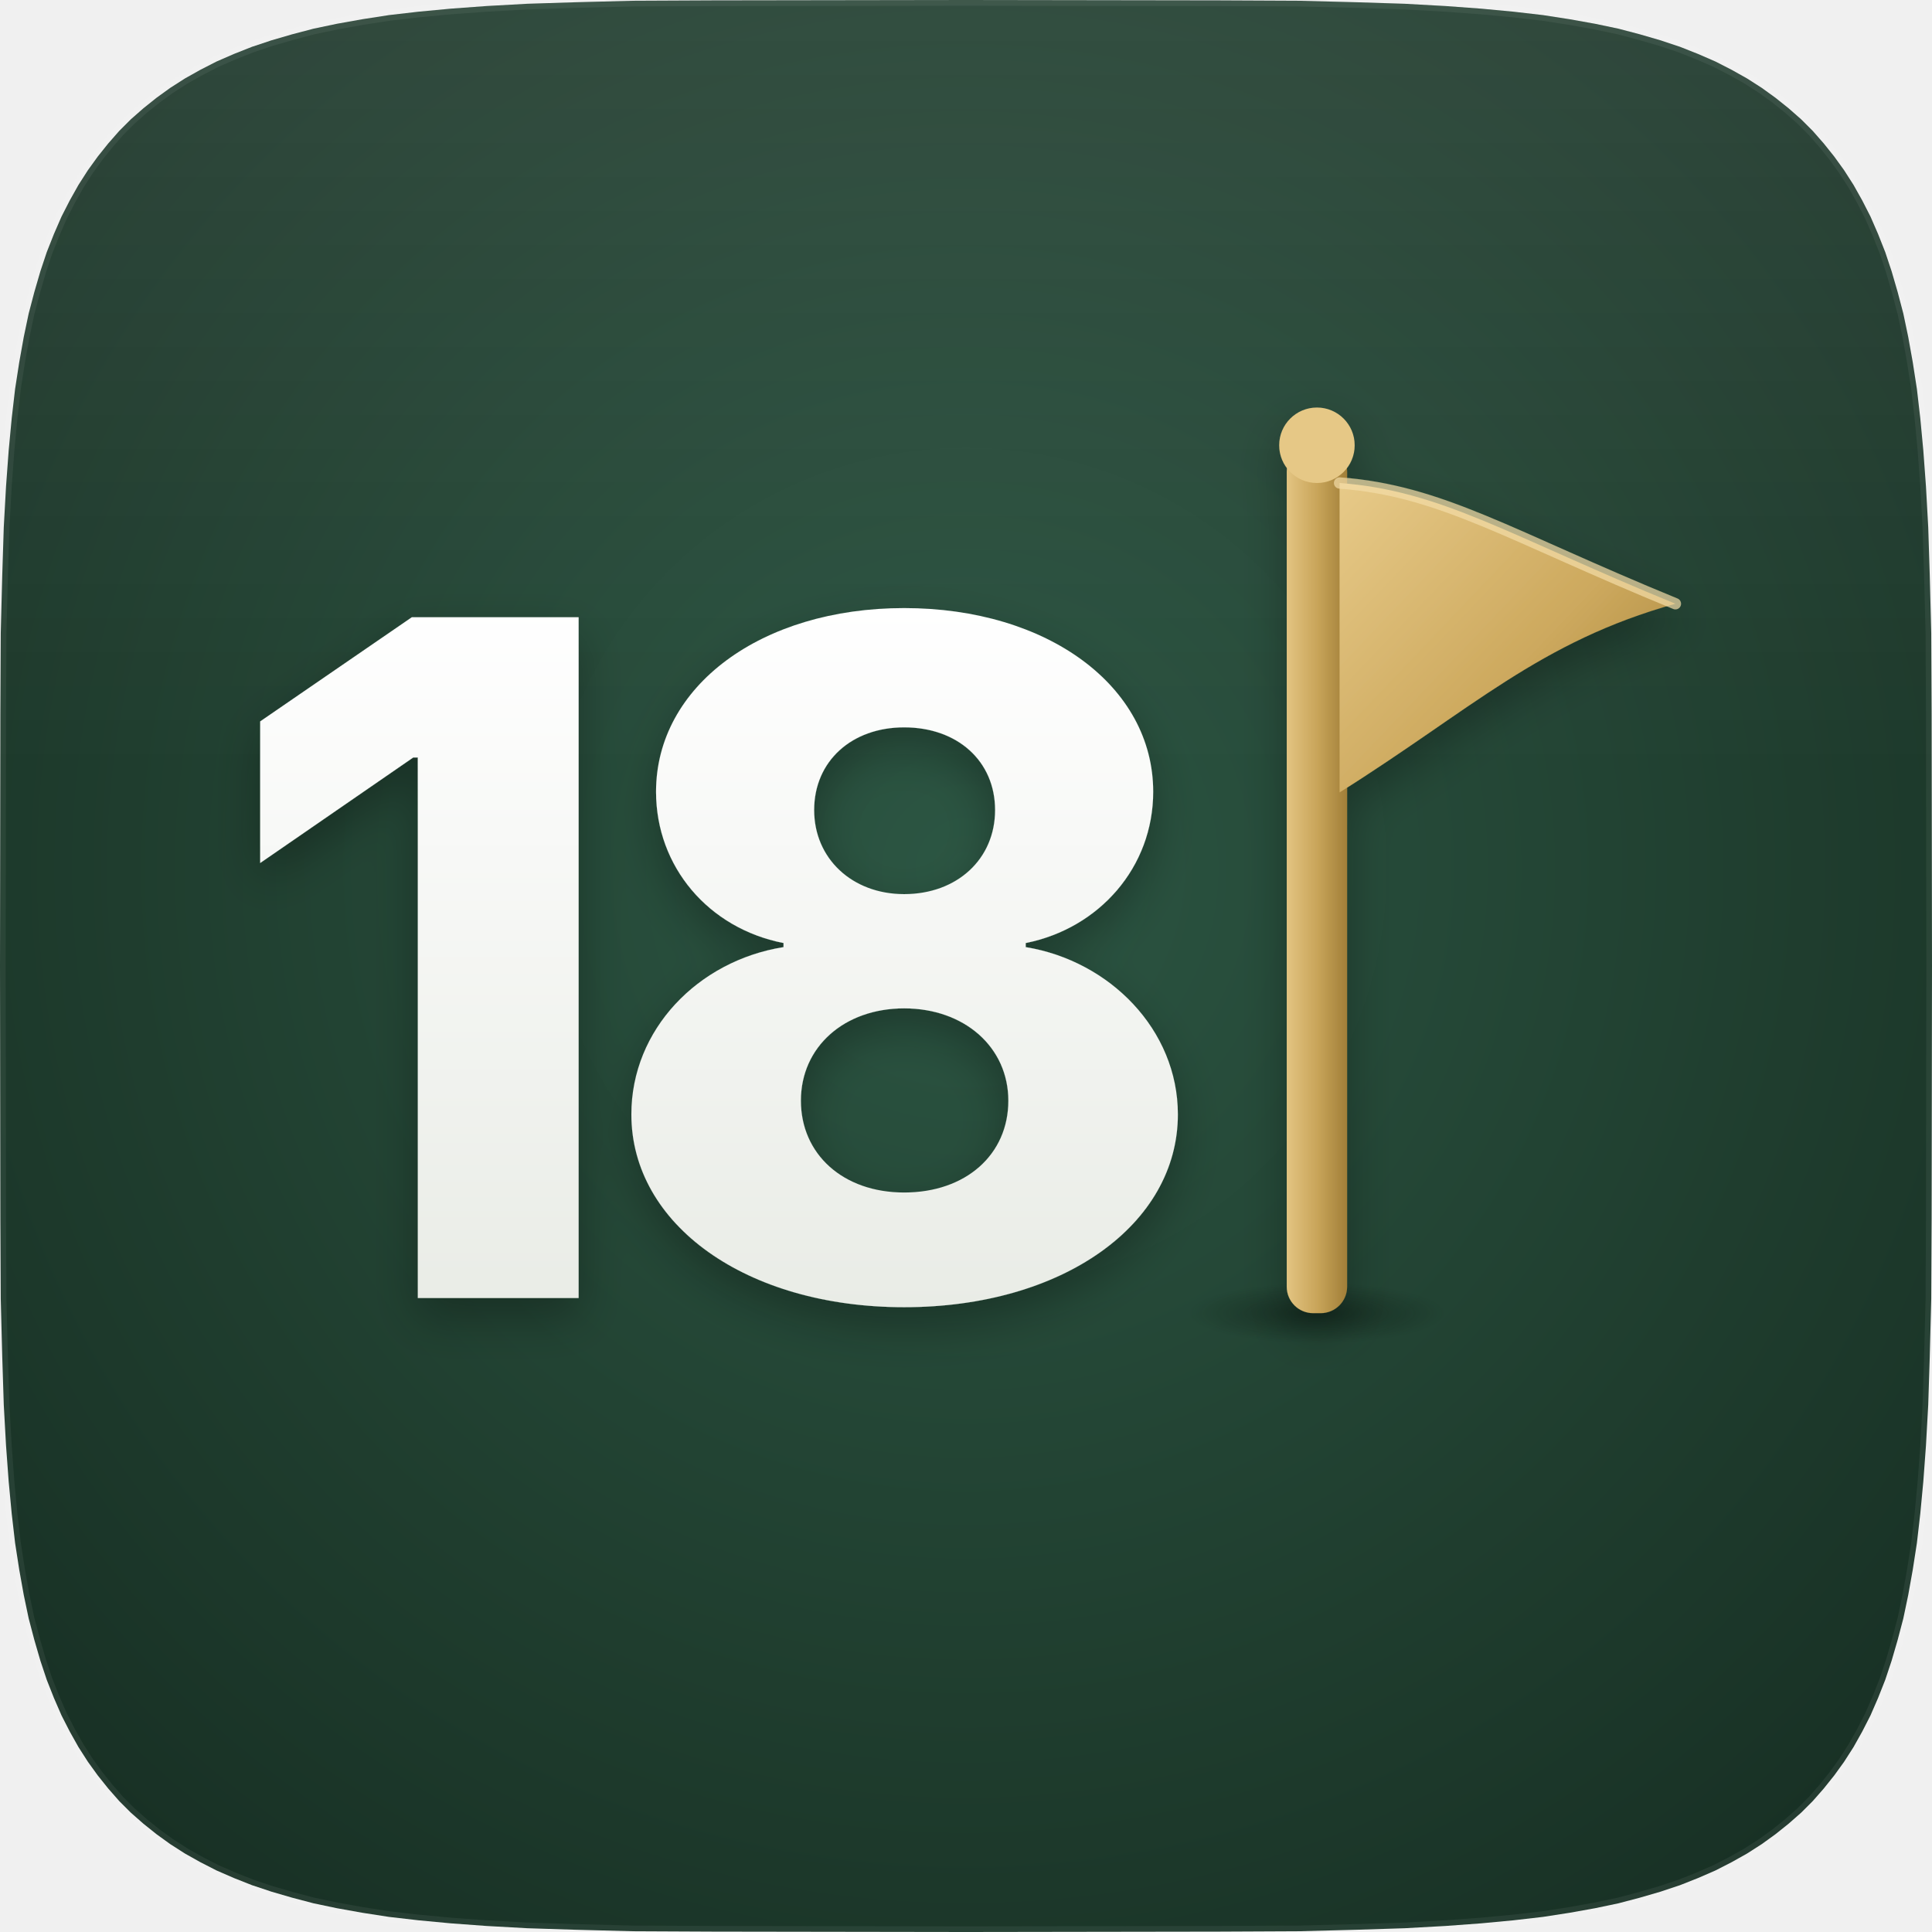
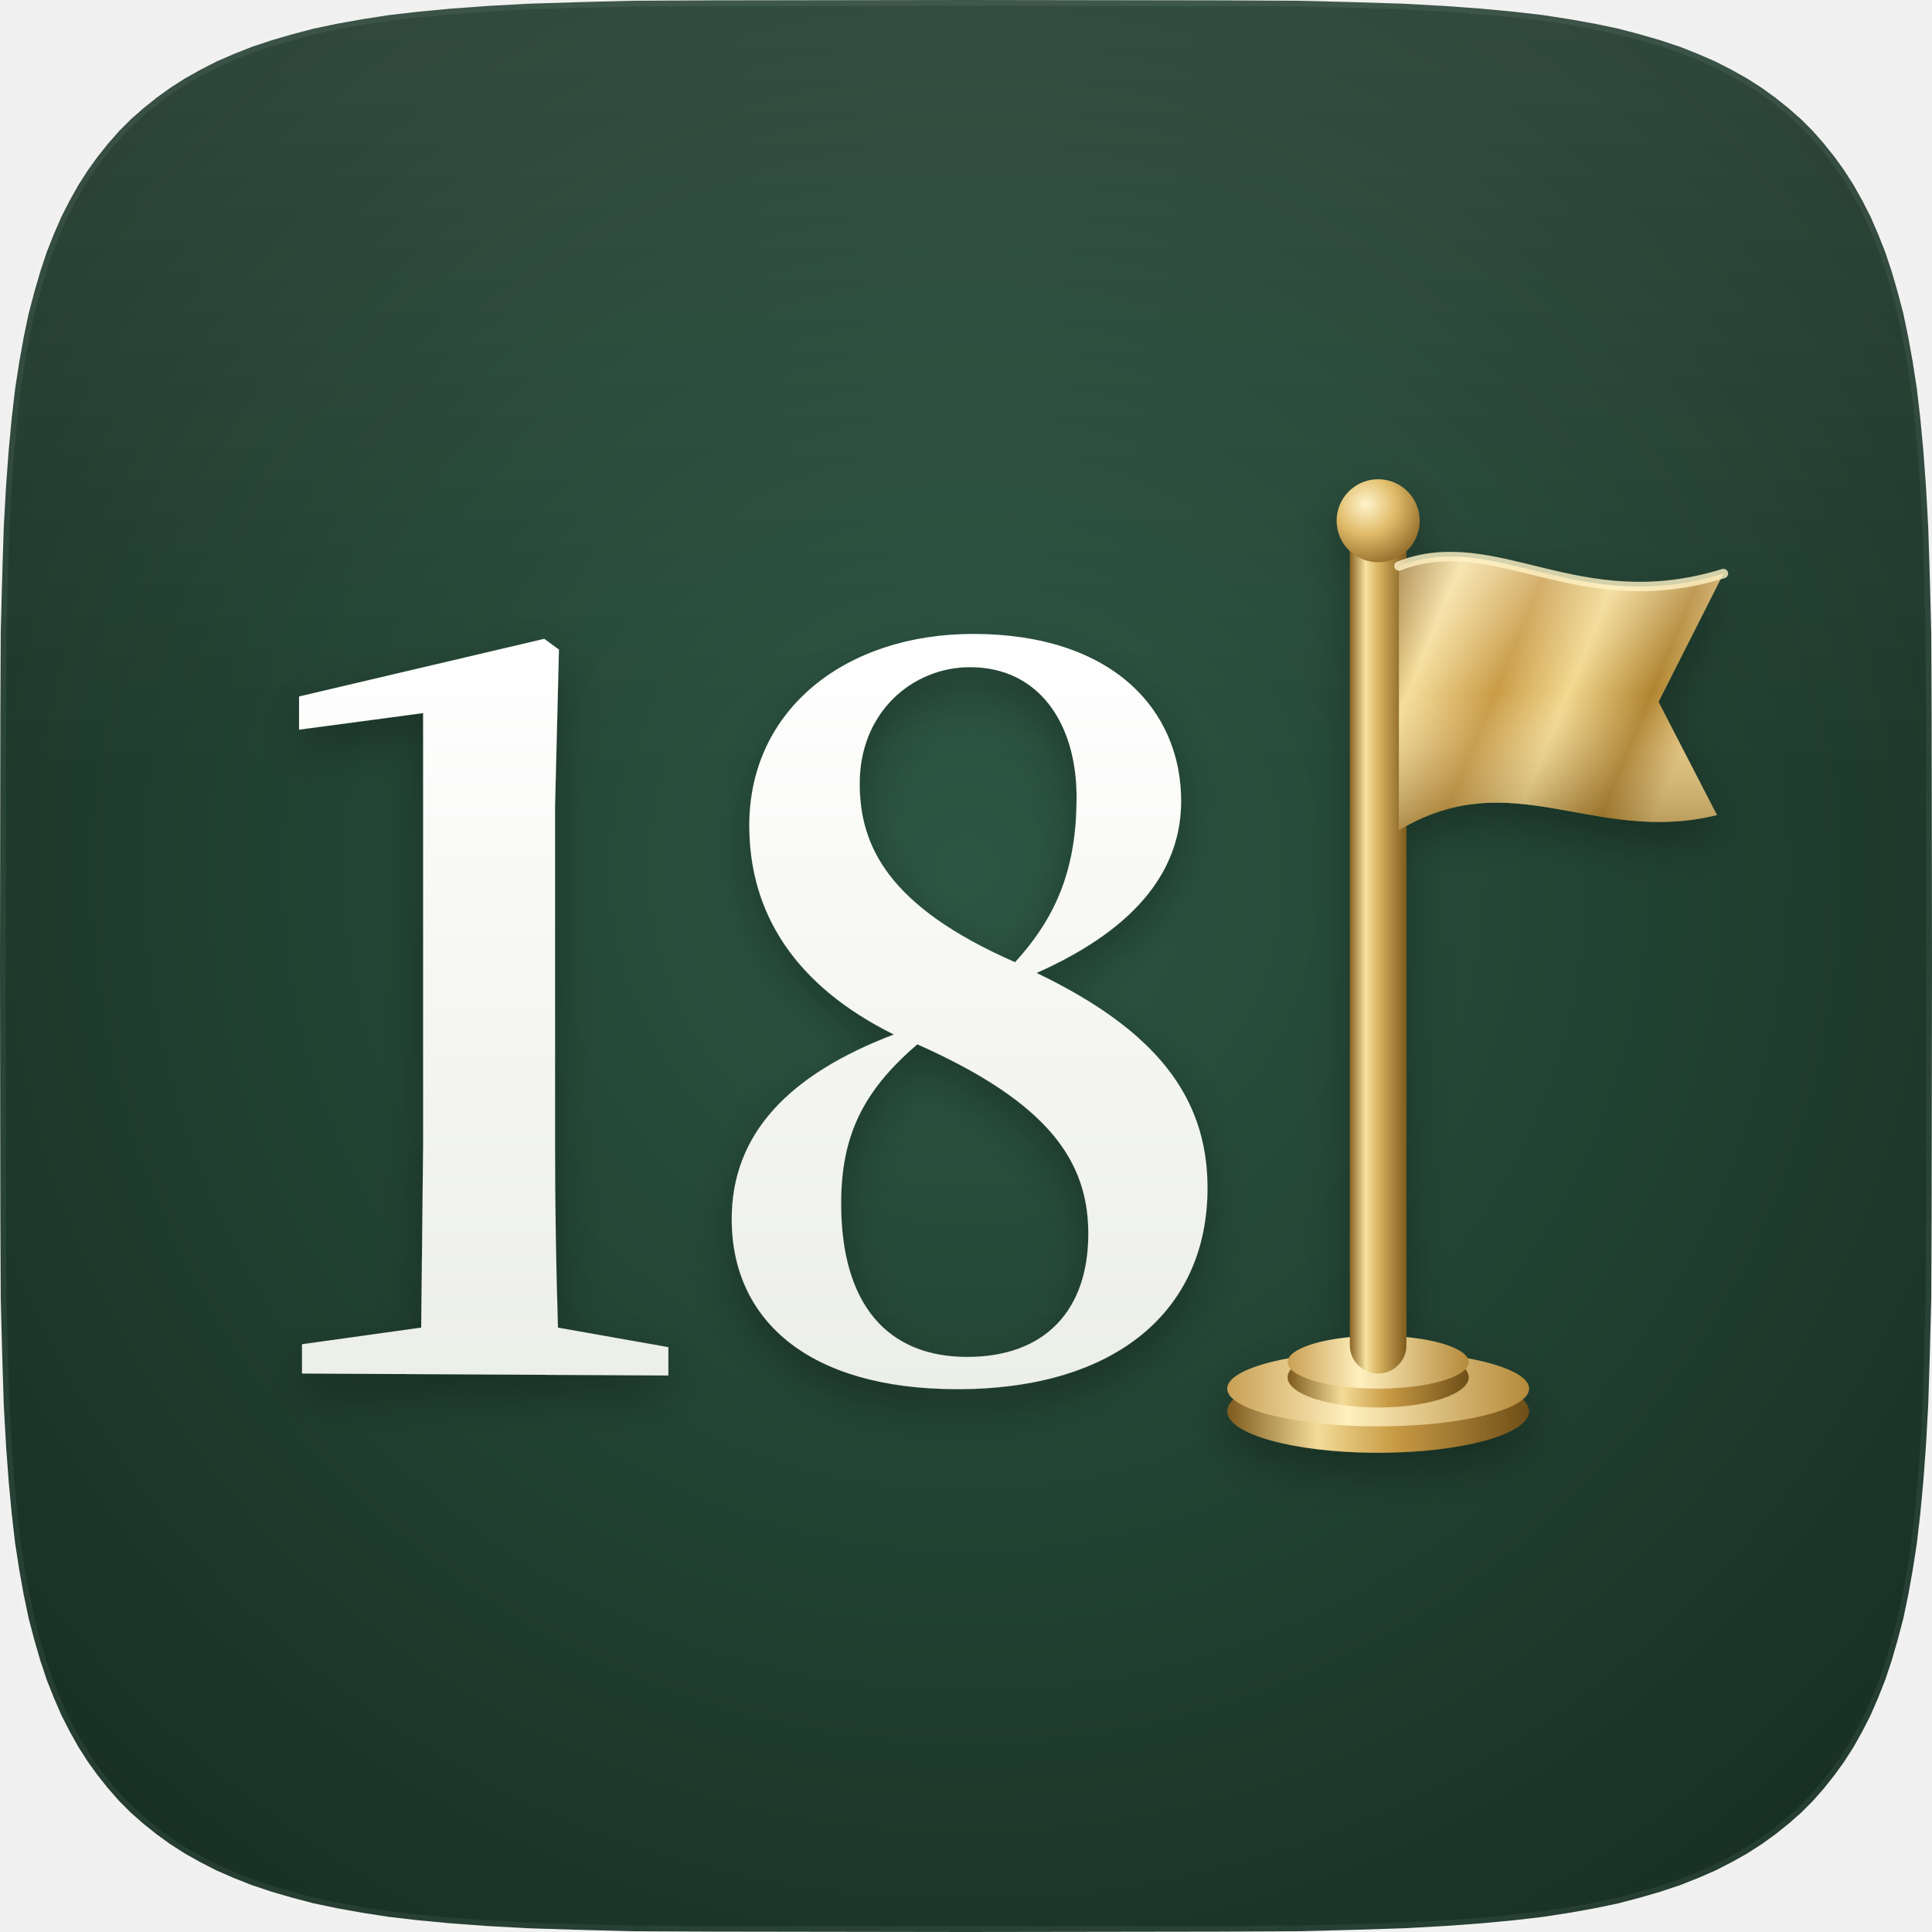
<svg xmlns="http://www.w3.org/2000/svg" width="512" height="512" viewBox="0 0 512 512">
  <defs>
    <radialGradient id="bg" cx="50%" cy="45%" r="72%">
      <stop offset="0" stop-color="#2C5643" />
      <stop offset=".6" stop-color="#1F3D2E" />
      <stop offset="1" stop-color="#162D22" />
    </radialGradient>
    <linearGradient id="tx" x1="0" y1="0" x2="0" y2="1">
      <stop offset="0" stop-color="#FFFFFF" />
-       <stop offset="1" stop-color="#E9ECE6" />
+       <stop offset="1" stop-color="#ECEEE8" />
    </linearGradient>
-     <linearGradient id="pole" gradientUnits="userSpaceOnUse" x1="364" y1="0" x2="382" y2="0">
-       <stop offset="0" stop-color="#E6C886" />
-       <stop offset=".5" stop-color="#C9A55A" />
-       <stop offset="1" stop-color="#9C7A34" />
+     <linearGradient id="pole" x1="0" y1="0" x2="1" y2="0">
+       <stop offset="0" stop-color="#8A6424" />
+       <stop offset=".28" stop-color="#F7E3A3" />
+       <stop offset=".5" stop-color="#D9B460" />
+       <stop offset="1" stop-color="#7E5A1E" />
    </linearGradient>
-     <linearGradient id="flag" gradientUnits="userSpaceOnUse" x1="378" y1="120" x2="462" y2="200">
-       <stop offset="0" stop-color="#E8CB8A" />
-       <stop offset=".6" stop-color="#CDA95E" />
-       <stop offset="1" stop-color="#A9863C" />
+     <linearGradient id="flag" x1="0" y1="0" x2="1" y2=".35">
+       <stop offset="0" stop-color="#9A7128" />
+       <stop offset=".18" stop-color="#F5DE9C" />
+       <stop offset=".42" stop-color="#C99B45" />
+       <stop offset=".62" stop-color="#F2D88F" />
+       <stop offset=".85" stop-color="#B0842F" />
+       <stop offset="1" stop-color="#E6C77E" />
    </linearGradient>
-     <radialGradient id="cup" cx="50%" cy="50%" r="50%">
-       <stop offset="0" stop-color="#0B1A12" stop-opacity=".55" />
-       <stop offset="1" stop-color="#0B1A12" stop-opacity="0" />
+     <linearGradient id="fshade" x1="0" y1="0" x2="0" y2="1">
+       <stop offset="0" stop-color="#fff" stop-opacity=".25" />
+       <stop offset=".5" stop-color="#fff" stop-opacity="0" />
+       <stop offset="1" stop-color="#5a3d0c" stop-opacity=".35" />
+     </linearGradient>
+     <radialGradient id="knob" cx=".35" cy=".3" r=".8">
+       <stop offset="0" stop-color="#FFF4CC" />
+       <stop offset=".45" stop-color="#E0BC6A" />
+       <stop offset="1" stop-color="#8A6424" />
    </radialGradient>
+     <linearGradient id="disk" x1="0" y1="0" x2="1" y2="0">
+       <stop offset="0" stop-color="#7E5A1E" />
+       <stop offset=".3" stop-color="#F3DC98" />
+       <stop offset=".55" stop-color="#C99B45" />
+       <stop offset="1" stop-color="#6E4E18" />
+     </linearGradient>
+     <linearGradient id="disktop" x1="0" y1="0" x2="1" y2="0">
+       <stop offset="0" stop-color="#C9A055" />
+       <stop offset=".4" stop-color="#FFF0BE" />
+       <stop offset="1" stop-color="#B58A3A" />
+     </linearGradient>
    <linearGradient id="hl" x1="0" y1="0" x2="0" y2="1">
      <stop offset="0" stop-color="#fff" stop-opacity=".09" />
      <stop offset=".4" stop-color="#fff" stop-opacity="0" />
    </linearGradient>
    <filter id="sh" x="-20%" y="-20%" width="140%" height="140%">
      <feDropShadow dx="0" dy="5" stdDeviation="6" flood-color="#000" flood-opacity=".28" />
    </filter>
    <clipPath id="c">
      <path d="M512.0 256.0 L511.9 322.9 L511.8 344.2 L511.4 359.7 L511.0 372.3 L510.4 383.1 L509.7 392.6 L508.9 401.1 L508.0 408.9 L506.9 416.0 L505.7 422.7 L504.4 428.9 L502.9 434.6 L501.3 440.1 L499.6 445.2 L497.7 450.0 L495.7 454.6 L493.5 458.9 L491.2 463.0 L488.7 466.9 L486.1 470.5 L483.3 474.0 L480.4 477.3 L477.3 480.4 L474.0 483.3 L470.5 486.1 L466.9 488.7 L463.0 491.2 L458.9 493.5 L454.6 495.7 L450.0 497.7 L445.2 499.6 L440.1 501.3 L434.6 502.9 L428.9 504.4 L422.7 505.7 L416.0 506.9 L408.9 508.0 L401.1 508.9 L392.6 509.7 L383.1 510.4 L372.3 511.0 L359.7 511.4 L344.2 511.8 L322.9 511.9 L256.0 512.0 L189.1 511.9 L167.8 511.8 L152.3 511.4 L139.7 511.0 L128.9 510.4 L119.4 509.7 L110.9 508.9 L103.1 508.0 L96.0 506.9 L89.3 505.7 L83.1 504.4 L77.4 502.9 L71.9 501.3 L66.8 499.6 L62.0 497.7 L57.4 495.7 L53.1 493.5 L49.0 491.2 L45.1 488.7 L41.5 486.1 L38.0 483.3 L34.7 480.4 L31.6 477.3 L28.7 474.0 L25.9 470.5 L23.3 466.9 L20.8 463.0 L18.5 458.9 L16.3 454.6 L14.3 450.0 L12.4 445.2 L10.7 440.1 L9.1 434.6 L7.6 428.9 L6.3 422.7 L5.1 416.0 L4.0 408.9 L3.1 401.1 L2.3 392.6 L1.6 383.1 L1.0 372.3 L0.6 359.7 L0.2 344.2 L0.1 322.9 L0.0 256.0 L0.1 189.1 L0.2 167.8 L0.6 152.3 L1.0 139.7 L1.6 128.9 L2.3 119.4 L3.1 110.9 L4.0 103.1 L5.1 96.0 L6.3 89.3 L7.6 83.1 L9.1 77.4 L10.7 71.9 L12.4 66.8 L14.3 62.0 L16.3 57.4 L18.5 53.1 L20.8 49.0 L23.3 45.1 L25.9 41.5 L28.7 38.0 L31.6 34.7 L34.7 31.6 L38.0 28.7 L41.5 25.9 L45.1 23.3 L49.0 20.8 L53.1 18.5 L57.4 16.3 L62.0 14.3 L66.8 12.4 L71.9 10.7 L77.4 9.1 L83.1 7.6 L89.3 6.3 L96.0 5.1 L103.1 4.0 L110.9 3.1 L119.4 2.3 L128.9 1.6 L139.7 1.0 L152.3 0.6 L167.8 0.2 L189.1 0.1 L256.0 0.0 L322.9 0.1 L344.2 0.2 L359.7 0.6 L372.3 1.0 L383.1 1.6 L392.6 2.3 L401.1 3.1 L408.9 4.0 L416.0 5.1 L422.7 6.3 L428.9 7.6 L434.6 9.1 L440.1 10.7 L445.2 12.4 L450.0 14.3 L454.6 16.3 L458.9 18.5 L463.0 20.8 L466.9 23.3 L470.5 25.9 L474.0 28.7 L477.3 31.6 L480.4 34.7 L483.3 38.0 L486.1 41.5 L488.7 45.1 L491.2 49.0 L493.5 53.1 L495.7 57.4 L497.7 62.0 L499.6 66.8 L501.3 71.9 L502.9 77.4 L504.4 83.1 L505.7 89.3 L506.9 96.0 L508.0 103.1 L508.9 110.9 L509.7 119.4 L510.4 128.9 L511.0 139.7 L511.4 152.3 L511.8 167.8 L511.9 189.1Z" />
    </clipPath>
  </defs>
  <g clip-path="url(#c)">
    <rect width="512" height="512" fill="url(#bg)" />
    <rect width="512" height="512" fill="url(#hl)" />
-     <g transform="translate(-24 6)">
-       <path d="M177.344 157.57H133.145L92.941 185.18V222.719L133.508 194.746H134.719V338.0H177.344ZM263.613 340.422C305.633 340.422 336.148 318.504 336.148 289.32C336.148 266.918 318.105 248.633 295.824 245.0V243.91C315.32 240.035 329.609 223.809 329.609 203.828C329.609 175.855 301.637 155.148 263.613 155.148C225.711 155.148 197.859 175.855 197.859 203.828C197.859 223.688 211.785 240.035 231.645 243.91V245.0C208.879 248.633 191.32 266.918 191.32 289.32C191.32 318.504 221.715 340.422 263.613 340.422ZM263.613 310.027C247.387 310.027 236.246 299.855 236.246 285.688C236.246 271.398 247.75 261.227 263.613 261.227C279.598 261.227 291.223 271.52 291.223 285.688C291.223 299.977 279.961 310.027 263.613 310.027ZM263.613 230.953C249.809 230.953 239.758 221.508 239.758 208.672C239.758 195.715 249.688 186.754 263.613 186.754C277.781 186.754 287.711 195.715 287.711 208.672C287.711 221.629 277.66 230.953 263.613 230.953Z" fill="url(#tx)" filter="url(#sh)" />
-       <ellipse cx="373" cy="342" rx="34" ry="8" fill="url(#cup)" />
-       <g filter="url(#sh)">
-         <rect x="365" y="112" width="16" height="230" rx="7" fill="url(#pole)" />
-         <circle cx="373" cy="112" r="10" fill="#E6C886" />
-         <path d="M379 122 C406 124 424 136 468 154 C432 164 414 182 379 204 Z" fill="url(#flag)" />
-         <path d="M379 122 C406 124 424 136 468 154" fill="none" stroke="#F3DDA8" stroke-width="3" stroke-linecap="round" opacity=".7" />
+     <path d="M80.032 364.0 177.126 364.518V357.009L147.869 351.831C147.351 335.519 147.092 319.207 147.092 303.155V213.828L148.127 172.143L144.244 169.295L79.256 184.571V193.374L112.138 188.972V303.155L111.62 351.831L80.032 356.232ZM253.721 368.143C295.924 368.143 320.003 347.17 320.003 314.806C320.003 290.468 306.022 272.861 274.693 257.844C302.656 245.416 313.013 229.363 313.013 212.275C313.013 188.196 294.888 168.0 257.863 168.0C224.204 168.0 198.571 187.937 198.571 218.748C198.571 242.05 210.74 261.21 236.891 274.156C208.928 284.771 193.911 300.565 193.911 323.091C193.911 349.501 213.847 368.143 253.721 368.143ZM268.997 254.996C235.338 240.238 227.829 224.185 227.829 207.614C227.829 188.713 241.81 176.803 257.087 176.803C275.211 176.803 285.308 191.561 285.308 211.239C285.308 229.104 280.648 242.309 268.997 254.996ZM243.105 276.745C278.059 292.28 288.415 307.815 288.415 326.975C288.415 347.17 277.023 359.598 256.31 359.598C235.338 359.598 222.91 345.876 222.91 318.948C222.91 301.083 228.606 289.173 243.105 276.745Z" fill="url(#tx)" filter="url(#sh)" />
+     <g filter="url(#sh)">
+       <ellipse cx="365.226" cy="374" rx="40" ry="11" fill="url(#disk)" />
+       <ellipse cx="365.226" cy="368" rx="40" ry="10" fill="url(#disktop)" />
+       <ellipse cx="365.226" cy="365" rx="24" ry="8" fill="url(#disk)" />
+       <ellipse cx="365.226" cy="361" rx="24" ry="7" fill="url(#disktop)" />
+       <g transform="translate(357.7259 138)">
+         <rect x="0" y="0" width="15" height="226" rx="7.5" fill="url(#pole)" transform="scale(1 1)" />
      </g>
+       <circle cx="365.226" cy="138" r="11" fill="url(#knob)" />
+       <path d="M370.726 150 C396.526 140 418.026 164 456.726 152 L439.526 186 L455.006 216 C422.326 224 400.826 202 370.726 220 Z" fill="url(#flag)" />
+       <path d="M370.726 150 C396.526 140 418.026 164 456.726 152 L439.526 186 L455.006 216 C422.326 224 400.826 202 370.726 220 Z" fill="url(#fshade)" />
+       <path d="M370.726 150 C396.526 140 418.026 164 456.726 152" fill="none" stroke="#FFF2C6" stroke-width="2.5" stroke-linecap="round" opacity=".8" />
    </g>
  </g>
  <path d="M512.0 256.0 L511.9 322.9 L511.8 344.2 L511.4 359.7 L511.0 372.3 L510.4 383.1 L509.7 392.6 L508.9 401.1 L508.0 408.9 L506.9 416.0 L505.7 422.7 L504.4 428.9 L502.9 434.6 L501.3 440.1 L499.6 445.2 L497.7 450.0 L495.7 454.6 L493.5 458.9 L491.2 463.0 L488.7 466.9 L486.1 470.5 L483.3 474.0 L480.4 477.3 L477.3 480.4 L474.0 483.3 L470.5 486.1 L466.9 488.7 L463.0 491.2 L458.9 493.5 L454.6 495.7 L450.0 497.7 L445.2 499.6 L440.1 501.3 L434.6 502.9 L428.9 504.4 L422.7 505.7 L416.0 506.9 L408.9 508.0 L401.1 508.9 L392.6 509.7 L383.1 510.4 L372.3 511.0 L359.7 511.4 L344.2 511.8 L322.9 511.9 L256.0 512.0 L189.1 511.9 L167.8 511.8 L152.3 511.4 L139.7 511.0 L128.9 510.4 L119.4 509.7 L110.9 508.9 L103.1 508.0 L96.0 506.9 L89.3 505.7 L83.1 504.4 L77.4 502.9 L71.9 501.3 L66.8 499.6 L62.0 497.7 L57.4 495.7 L53.1 493.5 L49.0 491.2 L45.1 488.7 L41.5 486.1 L38.0 483.3 L34.7 480.4 L31.6 477.3 L28.7 474.0 L25.9 470.5 L23.3 466.9 L20.8 463.0 L18.5 458.9 L16.3 454.6 L14.3 450.0 L12.4 445.2 L10.7 440.1 L9.1 434.6 L7.6 428.9 L6.3 422.7 L5.1 416.0 L4.0 408.9 L3.1 401.1 L2.3 392.6 L1.6 383.1 L1.0 372.3 L0.6 359.7 L0.2 344.2 L0.1 322.9 L0.0 256.0 L0.1 189.1 L0.2 167.8 L0.6 152.3 L1.0 139.7 L1.6 128.9 L2.3 119.4 L3.1 110.9 L4.0 103.1 L5.1 96.0 L6.3 89.3 L7.6 83.1 L9.1 77.4 L10.7 71.9 L12.4 66.8 L14.3 62.0 L16.3 57.4 L18.5 53.1 L20.8 49.0 L23.3 45.1 L25.9 41.5 L28.7 38.0 L31.6 34.7 L34.7 31.6 L38.0 28.7 L41.5 25.9 L45.1 23.3 L49.0 20.8 L53.1 18.5 L57.4 16.3 L62.0 14.3 L66.8 12.4 L71.9 10.7 L77.4 9.1 L83.1 7.6 L89.3 6.3 L96.0 5.1 L103.1 4.0 L110.9 3.1 L119.4 2.3 L128.9 1.6 L139.7 1.0 L152.3 0.6 L167.8 0.2 L189.1 0.1 L256.0 0.0 L322.9 0.1 L344.2 0.2 L359.7 0.6 L372.3 1.0 L383.1 1.6 L392.6 2.3 L401.1 3.1 L408.9 4.0 L416.0 5.1 L422.7 6.3 L428.9 7.6 L434.6 9.1 L440.1 10.7 L445.2 12.4 L450.0 14.3 L454.6 16.3 L458.9 18.5 L463.0 20.8 L466.9 23.3 L470.5 25.9 L474.0 28.7 L477.3 31.6 L480.4 34.7 L483.3 38.0 L486.1 41.5 L488.7 45.1 L491.2 49.0 L493.5 53.1 L495.7 57.4 L497.7 62.0 L499.6 66.8 L501.3 71.9 L502.9 77.4 L504.4 83.1 L505.7 89.3 L506.9 96.0 L508.0 103.1 L508.9 110.9 L509.7 119.4 L510.4 128.9 L511.0 139.7 L511.4 152.3 L511.8 167.8 L511.9 189.1Z" fill="none" stroke="#fff" stroke-opacity=".06" stroke-width="3" />
</svg>
